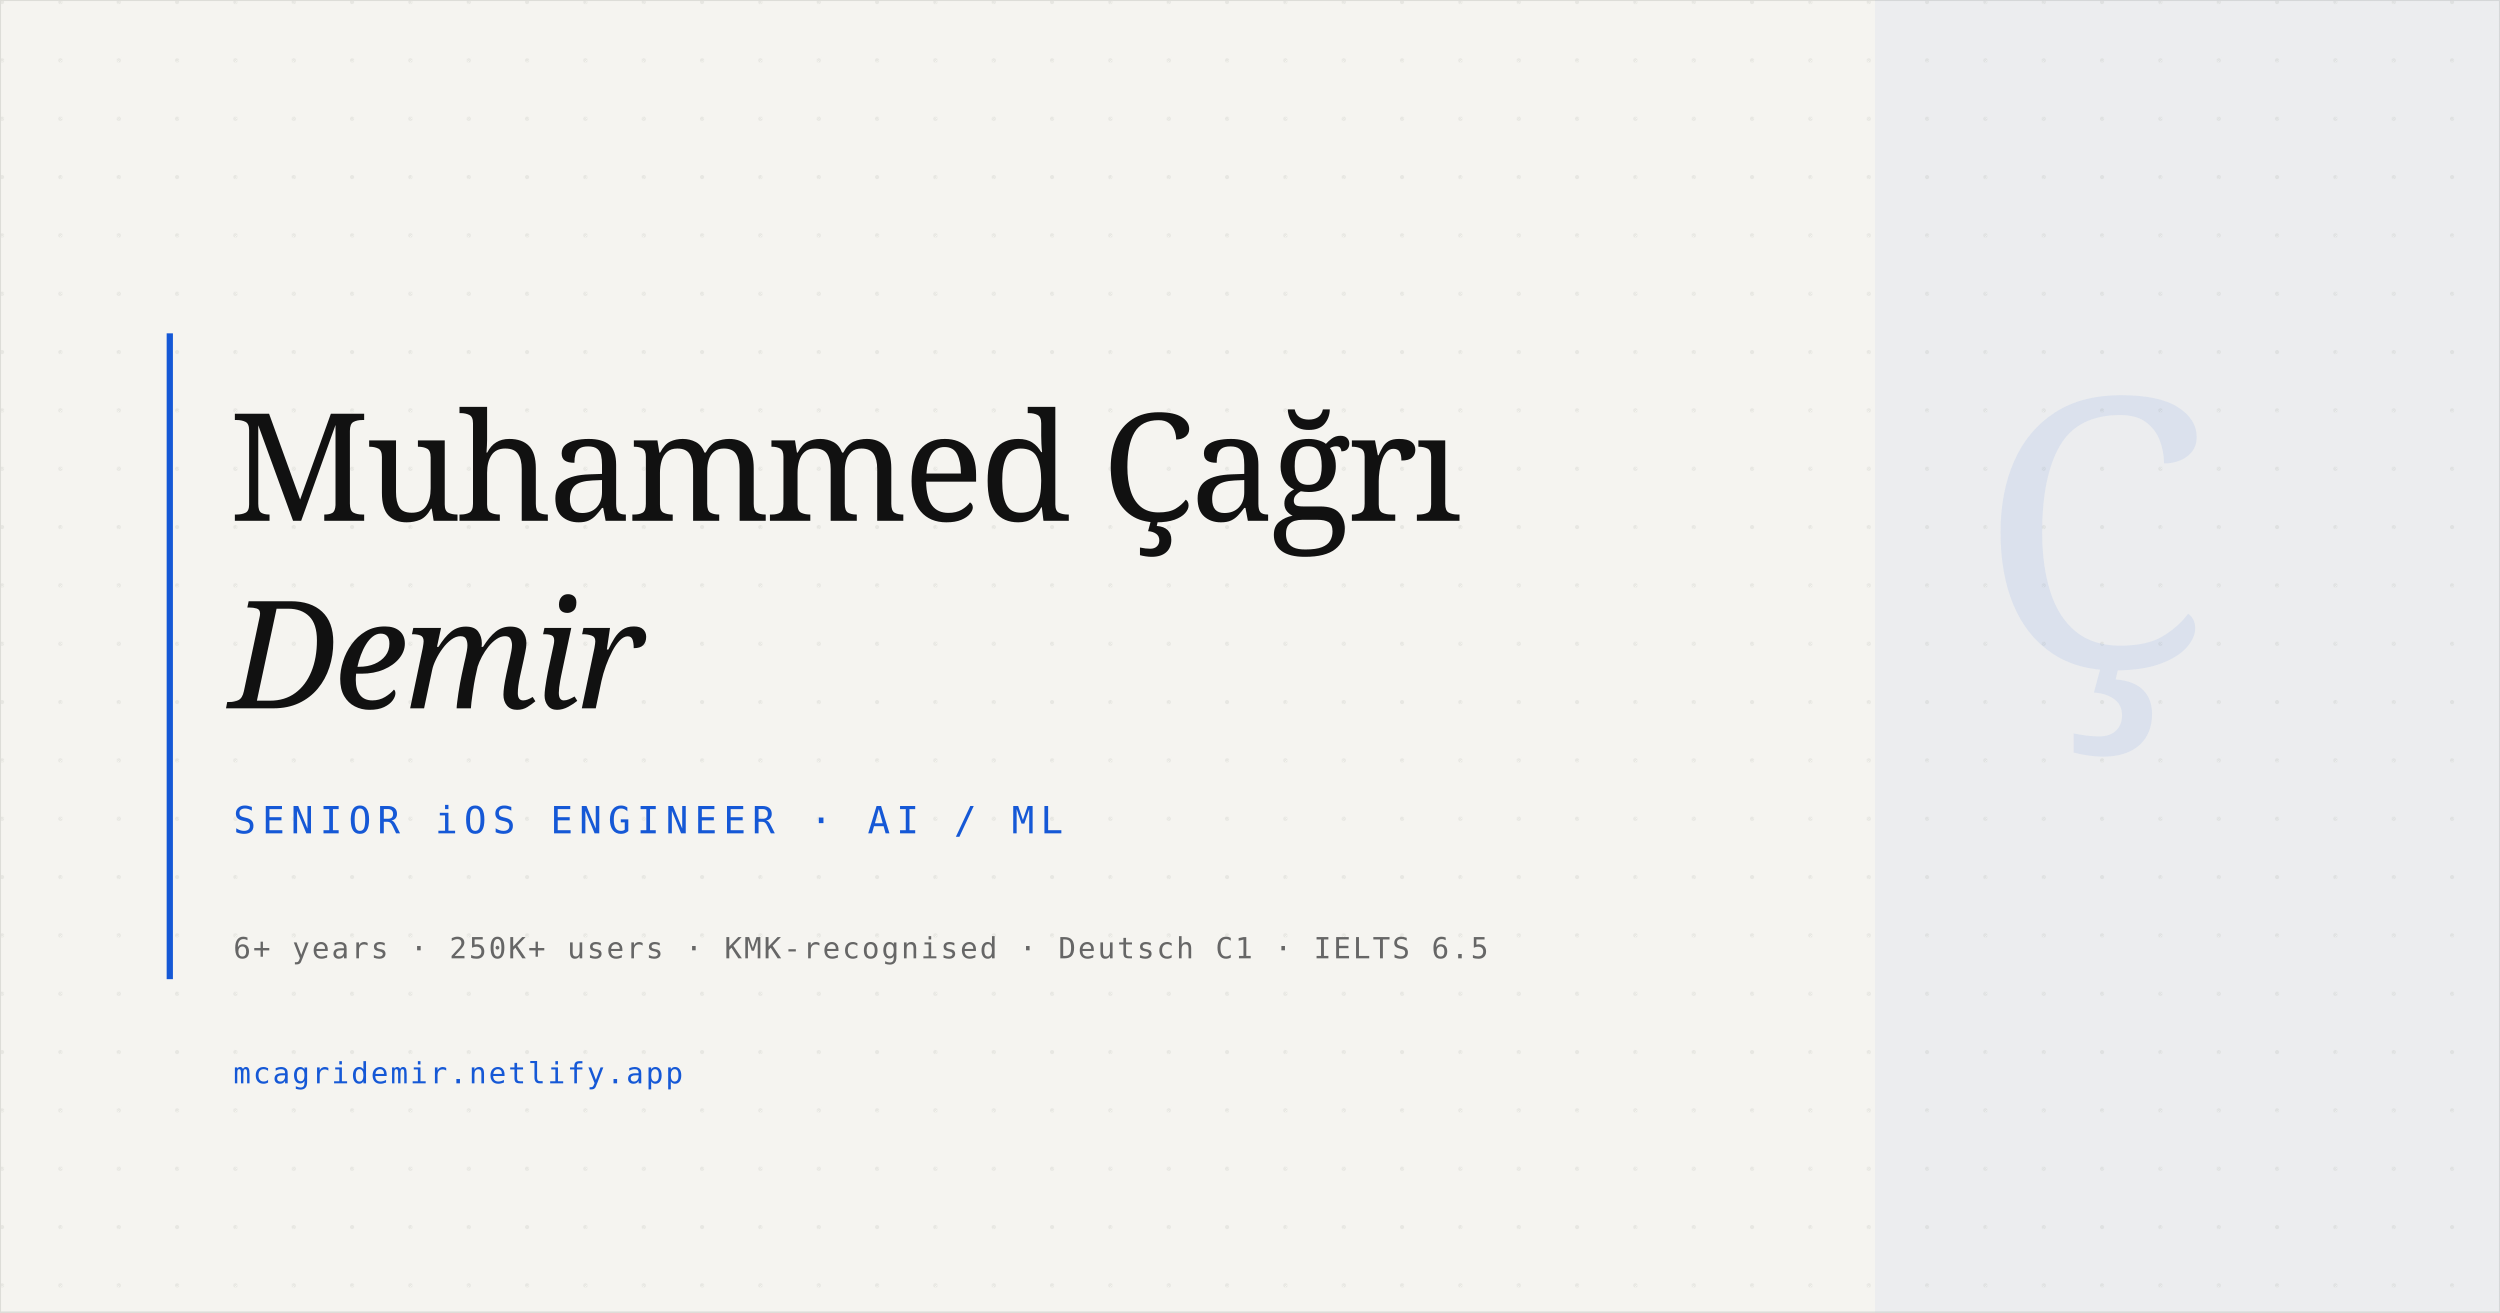
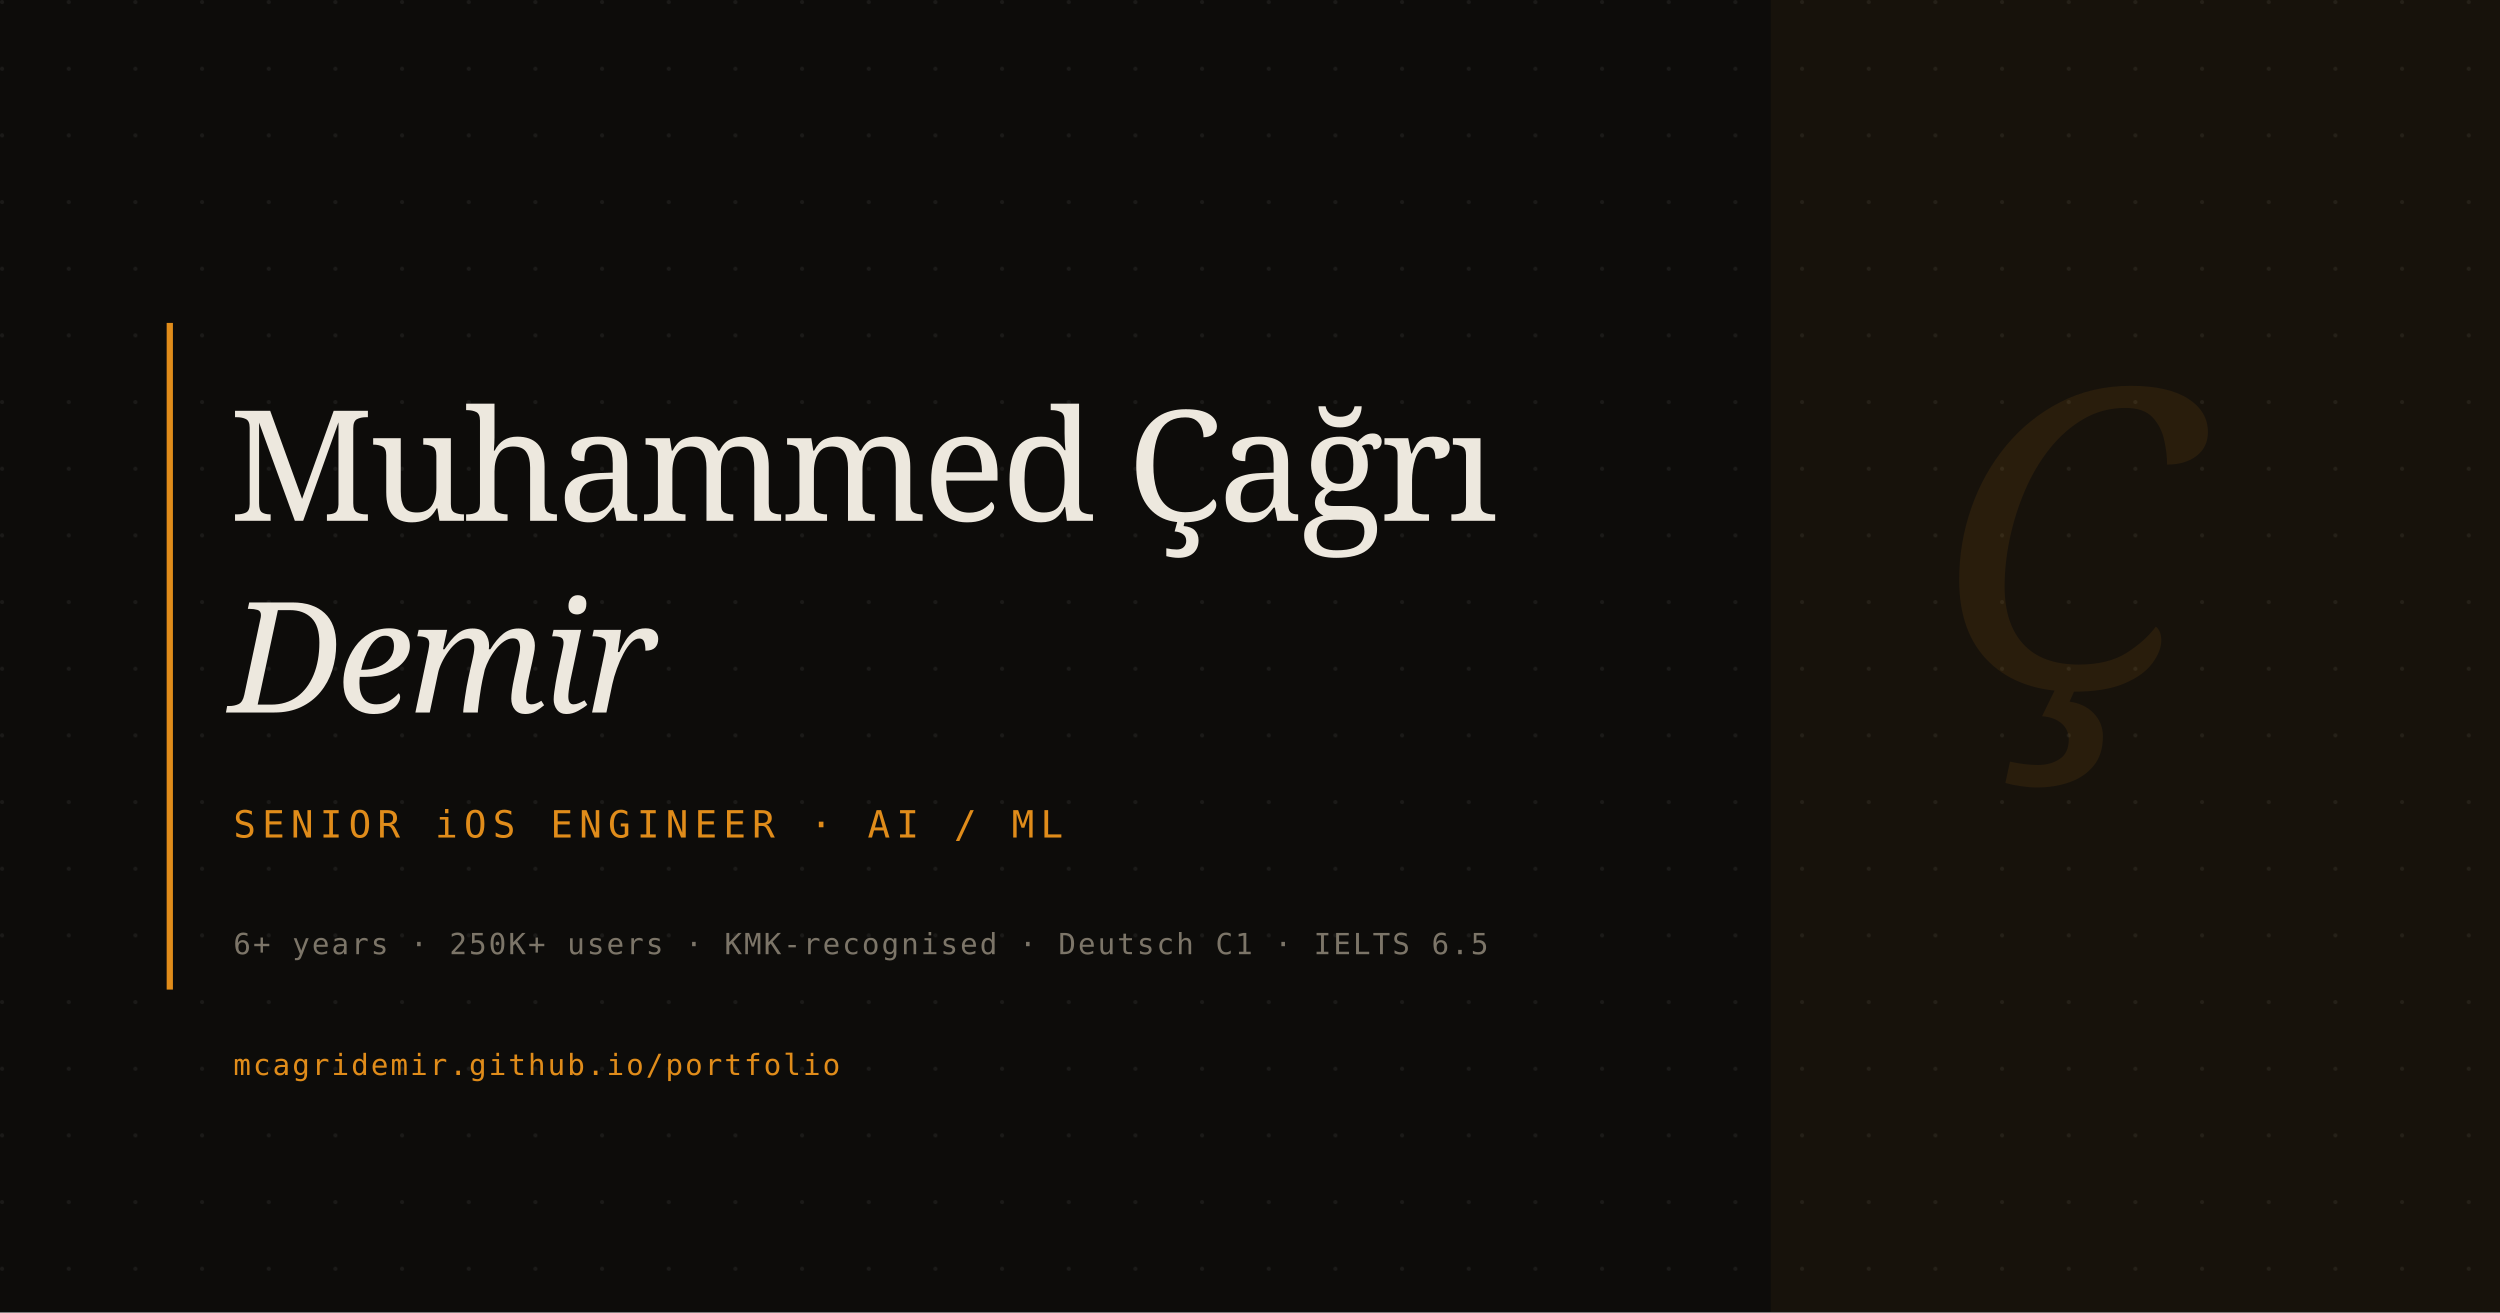
<svg xmlns="http://www.w3.org/2000/svg" width="1200" height="630" viewBox="0 0 1200 630">
-   <rect width="1200" height="630" fill="#F5F4F0" />
-   <rect width="1200" height="630" fill="none" stroke="#DDDDD8" stroke-width="1" />
-   <pattern id="dots" x="0" y="0" width="28" height="28" patternUnits="userSpaceOnUse">
-     <circle cx="1" cy="1" r="1" fill="#DDDDD8" />
+   <rect width="1200" height="630" fill="#0d0c0a" />
+   <pattern id="dots" x="0" y="0" width="32" height="32" patternUnits="userSpaceOnUse">
+     <circle cx="1" cy="1" r="1" fill="#ffffff" opacity="0.06" />
  </pattern>
-   <rect width="1200" height="630" fill="url(#dots)" opacity="0.6" />
-   <rect x="80" y="160" width="3" height="310" fill="#1558D6" />
-   <text x="110" y="250" font-family="Georgia, serif" font-size="72" font-weight="400" fill="#111111" letter-spacing="-2">Muhammed Çağrı</text>
-   <text x="110" y="340" font-family="Georgia, serif" font-size="72" font-weight="400" fill="#111111" font-style="italic" letter-spacing="-2">Demir</text>
-   <text x="112" y="400" font-family="monospace" font-size="18" fill="#1558D6" letter-spacing="3">SENIOR iOS ENGINEER · AI / ML</text>
-   <text x="112" y="460" font-family="monospace" font-size="14" fill="#666666" letter-spacing="1">6+ years  ·  250K+ users  ·  KMK-recognised  ·  Deutsch C1  ·  IELTS 6.5</text>
-   <text x="112" y="520" font-family="monospace" font-size="14" fill="#1558D6" letter-spacing="1">mcagridemir.netlify.app</text>
-   <rect x="900" y="0" width="300" height="630" fill="#1558D6" opacity="0.04" />
-   <text x="950" y="320" font-family="Georgia, serif" font-size="180" font-weight="300" fill="#1558D6" opacity="0.08">Ç</text>
+   <rect width="1200" height="630" fill="url(#dots)" />
+   <rect x="850" y="0" width="350" height="630" fill="#e08c1a" opacity="0.05" />
+   <text x="930" y="330" font-family="Georgia, serif" font-size="200" font-weight="300" fill="#e08c1a" opacity="0.09" font-style="italic">Ç</text>
+   <rect x="80" y="155" width="3" height="320" fill="#e08c1a" />
+   <text x="110" y="250" font-family="Georgia, serif" font-size="74" font-weight="400" fill="#ede8de" letter-spacing="-2">Muhammed Çağrı</text>
+   <text x="110" y="342" font-family="Georgia, serif" font-size="74" font-weight="400" fill="#ede8de" font-style="italic" letter-spacing="-2">Demir</text>
+   <text x="112" y="402" font-family="monospace" font-size="18" fill="#e08c1a" letter-spacing="3">SENIOR iOS ENGINEER · AI / ML</text>
+   <text x="112" y="458" font-family="monospace" font-size="14" fill="#7c7568" letter-spacing="1">6+ years  ·  250K+ users  ·  KMK-recognised  ·  Deutsch C1  ·  IELTS 6.5</text>
+   <text x="112" y="516" font-family="monospace" font-size="14" fill="#e08c1a" letter-spacing="1">mcagridemir.github.io/portfolio</text>
</svg>
